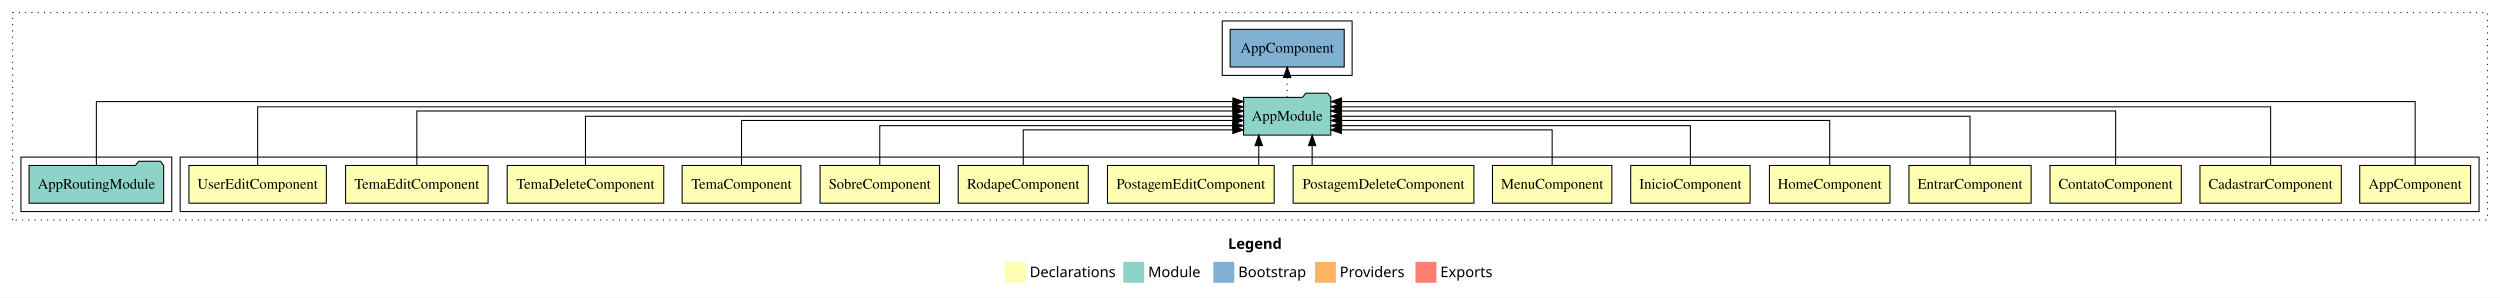
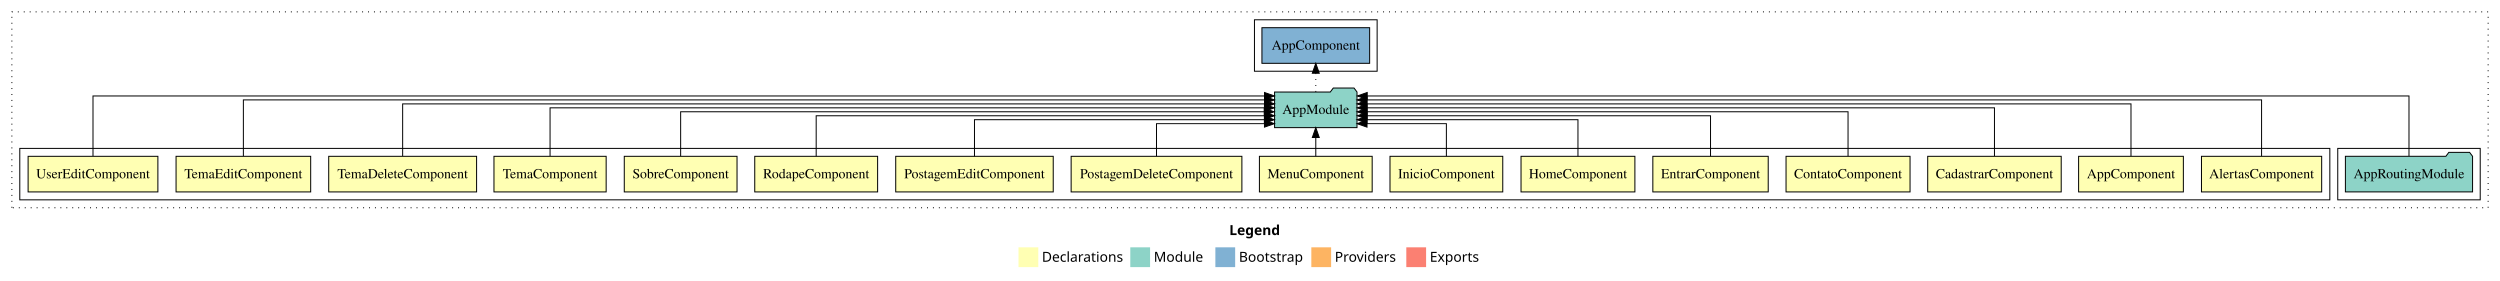
- <svg xmlns="http://www.w3.org/2000/svg" width="2387pt" height="284pt" viewBox="0.00 0.00 2387.00 284.00">
+ <svg xmlns="http://www.w3.org/2000/svg" width="2527pt" height="284pt" viewBox="0.00 0.00 2527.00 284.00">
  <g id="graph0" class="graph" transform="scale(1 1) rotate(0) translate(4 280)">
-     <polygon fill="white" stroke="transparent" points="-4,4 -4,-280 2383,-280 2383,4 -4,4" />
-     <text text-anchor="start" x="1168.51" y="-42.4" font-family="sans-serif" font-weight="bold" font-size="14.00">Legend</text>
-     <polygon fill="#ffffb3" stroke="transparent" points="955.5,-10 955.5,-30 975.5,-30 975.5,-10 955.5,-10" />
-     <text text-anchor="start" x="979.13" y="-15.4" font-family="sans-serif" font-size="14.00">  Declarations</text>
-     <polygon fill="#8dd3c7" stroke="transparent" points="1068.5,-10 1068.5,-30 1088.5,-30 1088.5,-10 1068.5,-10" />
-     <text text-anchor="start" x="1092.23" y="-15.4" font-family="sans-serif" font-size="14.00">  Module</text>
-     <polygon fill="#80b1d3" stroke="transparent" points="1154.5,-10 1154.5,-30 1174.5,-30 1174.5,-10 1154.5,-10" />
-     <text text-anchor="start" x="1178.28" y="-15.4" font-family="sans-serif" font-size="14.00">  Bootstrap</text>
-     <polygon fill="#fdb462" stroke="transparent" points="1251.5,-10 1251.5,-30 1271.5,-30 1271.5,-10 1251.5,-10" />
-     <text text-anchor="start" x="1275.17" y="-15.4" font-family="sans-serif" font-size="14.00">  Providers</text>
-     <polygon fill="#fb8072" stroke="transparent" points="1347.5,-10 1347.5,-30 1367.5,-30 1367.5,-10 1347.5,-10" />
-     <text text-anchor="start" x="1371.23" y="-15.4" font-family="sans-serif" font-size="14.00">  Exports</text>
+     <polygon fill="white" stroke="transparent" points="-4,4 -4,-280 2523,-280 2523,4 -4,4" />
+     <text text-anchor="start" x="1238.51" y="-42.4" font-family="sans-serif" font-weight="bold" font-size="14.00">Legend</text>
+     <polygon fill="#ffffb3" stroke="transparent" points="1025.5,-10 1025.5,-30 1045.5,-30 1045.5,-10 1025.5,-10" />
+     <text text-anchor="start" x="1049.13" y="-15.4" font-family="sans-serif" font-size="14.00">  Declarations</text>
+     <polygon fill="#8dd3c7" stroke="transparent" points="1138.5,-10 1138.5,-30 1158.5,-30 1158.5,-10 1138.5,-10" />
+     <text text-anchor="start" x="1162.23" y="-15.4" font-family="sans-serif" font-size="14.00">  Module</text>
+     <polygon fill="#80b1d3" stroke="transparent" points="1224.5,-10 1224.5,-30 1244.5,-30 1244.5,-10 1224.5,-10" />
+     <text text-anchor="start" x="1248.28" y="-15.4" font-family="sans-serif" font-size="14.00">  Bootstrap</text>
+     <polygon fill="#fdb462" stroke="transparent" points="1321.5,-10 1321.5,-30 1341.5,-30 1341.5,-10 1321.5,-10" />
+     <text text-anchor="start" x="1345.17" y="-15.4" font-family="sans-serif" font-size="14.00">  Providers</text>
+     <polygon fill="#fb8072" stroke="transparent" points="1417.5,-10 1417.5,-30 1437.5,-30 1437.5,-10 1417.5,-10" />
+     <text text-anchor="start" x="1441.23" y="-15.4" font-family="sans-serif" font-size="14.00">  Exports</text>
    <g id="clust1" class="cluster">
-       <polygon fill="none" stroke="black" stroke-dasharray="1,5" points="8,-70 8,-268 2371,-268 2371,-70 8,-70" />
+       <polygon fill="none" stroke="black" stroke-dasharray="1,5" points="8,-70 8,-268 2511,-268 2511,-70 8,-70" />
+     </g>
+     <g id="clust19" class="cluster">
+       <polygon fill="none" stroke="black" points="2359,-78 2359,-130 2503,-130 2503,-78 2359,-78" />
+     </g>
+     <g id="clust21" class="cluster">
+       <polygon fill="none" stroke="black" points="1264,-208 1264,-260 1388,-260 1388,-208 1264,-208" />
    </g>
    <g id="clust2" class="cluster">
-       <polygon fill="none" stroke="black" points="168,-78 168,-130 2363,-130 2363,-78 168,-78" />
-     </g>
-     <g id="clust20" class="cluster">
-       <polygon fill="none" stroke="black" points="1163,-208 1163,-260 1287,-260 1287,-208 1163,-208" />
-     </g>
-     <g id="clust18" class="cluster">
-       <polygon fill="none" stroke="black" points="16,-78 16,-130 160,-130 160,-78 16,-78" />
+       <polygon fill="none" stroke="black" points="16,-78 16,-130 2351,-130 2351,-78 16,-78" />
    </g>
    <g id="node1" class="node">
-       <polygon fill="#ffffb3" stroke="black" points="2354.94,-122 2249.06,-122 2249.06,-86 2354.94,-86 2354.94,-122" />
-       <text text-anchor="middle" x="2302" y="-99.8" font-family="Times,serif" font-size="14.00">AppComponent</text>
+       <polygon fill="#ffffb3" stroke="black" points="2342.75,-122 2221.25,-122 2221.25,-86 2342.75,-86 2342.75,-122" />
+       <text text-anchor="middle" x="2282" y="-99.8" font-family="Times,serif" font-size="14.00">AlertasComponent</text>
+     </g>
+     <g id="node17" class="node">
+       <polygon fill="#8dd3c7" stroke="black" points="1367.66,-187 1364.66,-191 1343.66,-191 1340.66,-187 1284.34,-187 1284.34,-151 1367.66,-151 1367.66,-187" />
+       <text text-anchor="middle" x="1326" y="-164.8" font-family="Times,serif" font-size="14.00">AppModule</text>
+     </g>
+     <g id="edge1" class="edge">
+       <path fill="none" stroke="black" d="M2282,-122.16C2282,-144.35 2282,-179 2282,-179 2282,-179 1377.69,-179 1377.69,-179" />
+       <polygon fill="black" stroke="black" points="1377.69,-175.5 1367.69,-179 1377.69,-182.5 1377.69,-175.5" />
+     </g>
+     <g id="node2" class="node">
+       <polygon fill="#ffffb3" stroke="black" points="2202.94,-122 2097.06,-122 2097.06,-86 2202.94,-86 2202.94,-122" />
+       <text text-anchor="middle" x="2150" y="-99.8" font-family="Times,serif" font-size="14.00">AppComponent</text>
+     </g>
+     <g id="edge2" class="edge">
+       <path fill="none" stroke="black" d="M2150,-122.28C2150,-143.32 2150,-175 2150,-175 2150,-175 1377.71,-175 1377.71,-175" />
+       <polygon fill="black" stroke="black" points="1377.71,-171.5 1367.71,-175 1377.71,-178.5 1377.71,-171.5" />
+     </g>
+     <g id="node3" class="node">
+       <polygon fill="#ffffb3" stroke="black" points="2079.47,-122 1944.53,-122 1944.53,-86 2079.47,-86 2079.47,-122" />
+       <text text-anchor="middle" x="2012" y="-99.8" font-family="Times,serif" font-size="14.00">CadastrarComponent</text>
+     </g>
+     <g id="edge3" class="edge">
+       <path fill="none" stroke="black" d="M2012,-122.31C2012,-142.15 2012,-171 2012,-171 2012,-171 1377.88,-171 1377.88,-171" />
+       <polygon fill="black" stroke="black" points="1377.88,-167.5 1367.88,-171 1377.88,-174.5 1377.88,-167.5" />
+     </g>
+     <g id="node4" class="node">
+       <polygon fill="#ffffb3" stroke="black" points="1926.67,-122 1801.33,-122 1801.33,-86 1926.67,-86 1926.67,-122" />
+       <text text-anchor="middle" x="1864" y="-99.8" font-family="Times,serif" font-size="14.00">ContatoComponent</text>
+     </g>
+     <g id="edge4" class="edge">
+       <path fill="none" stroke="black" d="M1864,-122.22C1864,-140.83 1864,-167 1864,-167 1864,-167 1377.77,-167 1377.77,-167" />
+       <polygon fill="black" stroke="black" points="1377.77,-163.5 1367.77,-167 1377.77,-170.5 1377.77,-163.5" />
+     </g>
+     <g id="node5" class="node">
+       <polygon fill="#ffffb3" stroke="black" points="1783.31,-122 1666.69,-122 1666.69,-86 1783.31,-86 1783.31,-122" />
+       <text text-anchor="middle" x="1725" y="-99.8" font-family="Times,serif" font-size="14.00">EntrarComponent</text>
+     </g>
+     <g id="edge5" class="edge">
+       <path fill="none" stroke="black" d="M1725,-122.02C1725,-139.37 1725,-163 1725,-163 1725,-163 1377.95,-163 1377.95,-163" />
+       <polygon fill="black" stroke="black" points="1377.95,-159.5 1367.95,-163 1377.95,-166.5 1377.95,-159.5" />
+     </g>
+     <g id="node6" class="node">
+       <polygon fill="#ffffb3" stroke="black" points="1648.55,-122 1533.45,-122 1533.45,-86 1648.55,-86 1648.55,-122" />
+       <text text-anchor="middle" x="1591" y="-99.8" font-family="Times,serif" font-size="14.00">HomeComponent</text>
+     </g>
+     <g id="edge6" class="edge">
+       <path fill="none" stroke="black" d="M1591,-122.01C1591,-138.05 1591,-159 1591,-159 1591,-159 1377.7,-159 1377.7,-159" />
+       <polygon fill="black" stroke="black" points="1377.7,-155.5 1367.7,-159 1377.7,-162.5 1377.7,-155.5" />
+     </g>
+     <g id="node7" class="node">
+       <polygon fill="#ffffb3" stroke="black" points="1514.99,-122 1401.01,-122 1401.01,-86 1514.99,-86 1514.99,-122" />
+       <text text-anchor="middle" x="1458" y="-99.8" font-family="Times,serif" font-size="14.00">InicioComponent</text>
+     </g>
+     <g id="edge7" class="edge">
+       <path fill="none" stroke="black" d="M1458,-122.12C1458,-136.78 1458,-155 1458,-155 1458,-155 1377.77,-155 1377.77,-155" />
+       <polygon fill="black" stroke="black" points="1377.77,-151.5 1367.77,-155 1377.77,-158.5 1377.77,-151.5" />
+     </g>
+     <g id="node8" class="node">
+       <polygon fill="#ffffb3" stroke="black" points="1382.99,-122 1269.01,-122 1269.01,-86 1382.99,-86 1382.99,-122" />
+       <text text-anchor="middle" x="1326" y="-99.8" font-family="Times,serif" font-size="14.00">MenuComponent</text>
+     </g>
+     <g id="edge8" class="edge">
+       <path fill="none" stroke="black" d="M1326,-122.11C1326,-122.11 1326,-140.99 1326,-140.99" />
+       <polygon fill="black" stroke="black" points="1322.5,-140.99 1326,-150.99 1329.5,-140.99 1322.5,-140.99" />
+     </g>
+     <g id="node9" class="node">
+       <polygon fill="#ffffb3" stroke="black" points="1251.3,-122 1078.7,-122 1078.7,-86 1251.3,-86 1251.3,-122" />
+       <text text-anchor="middle" x="1165" y="-99.8" font-family="Times,serif" font-size="14.00">PostagemDeleteComponent</text>
+     </g>
+     <g id="edge9" class="edge">
+       <path fill="none" stroke="black" d="M1165,-122.12C1165,-136.78 1165,-155 1165,-155 1165,-155 1274.12,-155 1274.12,-155" />
+       <polygon fill="black" stroke="black" points="1274.12,-158.5 1284.12,-155 1274.12,-151.5 1274.12,-158.5" />
+     </g>
+     <g id="node10" class="node">
+       <polygon fill="#ffffb3" stroke="black" points="1060.6,-122 901.4,-122 901.4,-86 1060.6,-86 1060.6,-122" />
+       <text text-anchor="middle" x="981" y="-99.8" font-family="Times,serif" font-size="14.00">PostagemEditComponent</text>
+     </g>
+     <g id="edge10" class="edge">
+       <path fill="none" stroke="black" d="M981,-122.01C981,-138.05 981,-159 981,-159 981,-159 1274.04,-159 1274.04,-159" />
+       <polygon fill="black" stroke="black" points="1274.04,-162.5 1284.04,-159 1274.04,-155.5 1274.04,-162.5" />
+     </g>
+     <g id="node11" class="node">
+       <polygon fill="#ffffb3" stroke="black" points="883.1,-122 758.9,-122 758.9,-86 883.1,-86 883.1,-122" />
+       <text text-anchor="middle" x="821" y="-99.8" font-family="Times,serif" font-size="14.00">RodapeComponent</text>
+     </g>
+     <g id="edge11" class="edge">
+       <path fill="none" stroke="black" d="M821,-122.02C821,-139.37 821,-163 821,-163 821,-163 1274.24,-163 1274.24,-163" />
+       <polygon fill="black" stroke="black" points="1274.24,-166.5 1284.24,-163 1274.24,-159.5 1274.24,-166.5" />
+     </g>
+     <g id="node12" class="node">
+       <polygon fill="#ffffb3" stroke="black" points="740.99,-122 627.01,-122 627.01,-86 740.99,-86 740.99,-122" />
+       <text text-anchor="middle" x="684" y="-99.8" font-family="Times,serif" font-size="14.00">SobreComponent</text>
+     </g>
+     <g id="edge12" class="edge">
+       <path fill="none" stroke="black" d="M684,-122.22C684,-140.83 684,-167 684,-167 684,-167 1273.88,-167 1273.88,-167" />
+       <polygon fill="black" stroke="black" points="1273.88,-170.5 1283.88,-167 1273.88,-163.5 1273.88,-170.5" />
+     </g>
+     <g id="node13" class="node">
+       <polygon fill="#ffffb3" stroke="black" points="608.7,-122 495.3,-122 495.3,-86 608.7,-86 608.7,-122" />
+       <text text-anchor="middle" x="552" y="-99.8" font-family="Times,serif" font-size="14.00">TemaComponent</text>
+     </g>
+     <g id="edge13" class="edge">
+       <path fill="none" stroke="black" d="M552,-122.31C552,-142.15 552,-171 552,-171 552,-171 1274.11,-171 1274.11,-171" />
+       <polygon fill="black" stroke="black" points="1274.11,-174.5 1284.11,-171 1274.11,-167.5 1274.11,-174.5" />
+     </g>
+     <g id="node14" class="node">
+       <polygon fill="#ffffb3" stroke="black" points="477.74,-122 328.26,-122 328.26,-86 477.74,-86 477.74,-122" />
+       <text text-anchor="middle" x="403" y="-99.8" font-family="Times,serif" font-size="14.00">TemaDeleteComponent</text>
+     </g>
+     <g id="edge14" class="edge">
+       <path fill="none" stroke="black" d="M403,-122.28C403,-143.32 403,-175 403,-175 403,-175 1274.25,-175 1274.25,-175" />
+       <polygon fill="black" stroke="black" points="1274.25,-178.5 1284.25,-175 1274.25,-171.5 1274.25,-178.5" />
+     </g>
+     <g id="node15" class="node">
+       <polygon fill="#ffffb3" stroke="black" points="310.04,-122 173.96,-122 173.96,-86 310.04,-86 310.04,-122" />
+       <text text-anchor="middle" x="242" y="-99.8" font-family="Times,serif" font-size="14.00">TemaEditComponent</text>
+     </g>
+     <g id="edge15" class="edge">
+       <path fill="none" stroke="black" d="M242,-122.16C242,-144.35 242,-179 242,-179 242,-179 1274.17,-179 1274.17,-179" />
+       <polygon fill="black" stroke="black" points="1274.17,-182.5 1284.17,-179 1274.17,-175.5 1274.17,-182.5" />
    </g>
    <g id="node16" class="node">
-       <polygon fill="#8dd3c7" stroke="black" points="1266.66,-187 1263.66,-191 1242.66,-191 1239.66,-187 1183.34,-187 1183.34,-151 1266.66,-151 1266.66,-187" />
-       <text text-anchor="middle" x="1225" y="-164.8" font-family="Times,serif" font-size="14.00">AppModule</text>
+       <polygon fill="#ffffb3" stroke="black" points="155.59,-122 24.41,-122 24.41,-86 155.59,-86 155.59,-122" />
+       <text text-anchor="middle" x="90" y="-99.8" font-family="Times,serif" font-size="14.00">UserEditComponent</text>
    </g>
-     <g id="edge1" class="edge">
-       <path fill="none" stroke="black" d="M2302,-122.32C2302,-145.66 2302,-183 2302,-183 2302,-183 1276.89,-183 1276.89,-183" />
-       <polygon fill="black" stroke="black" points="1276.89,-179.5 1266.89,-183 1276.89,-186.5 1276.89,-179.5" />
+     <g id="edge16" class="edge">
+       <path fill="none" stroke="black" d="M90,-122.32C90,-145.66 90,-183 90,-183 90,-183 1274.17,-183 1274.17,-183" />
+       <polygon fill="black" stroke="black" points="1274.17,-186.5 1284.17,-183 1274.17,-179.5 1274.17,-186.5" />
    </g>
-     <g id="node2" class="node">
-       <polygon fill="#ffffb3" stroke="black" points="2231.47,-122 2096.53,-122 2096.53,-86 2231.47,-86 2231.47,-122" />
-       <text text-anchor="middle" x="2164" y="-99.8" font-family="Times,serif" font-size="14.00">CadastrarComponent</text>
+     <g id="node19" class="node">
+       <polygon fill="#80b1d3" stroke="black" points="1380.44,-252 1271.56,-252 1271.56,-216 1380.44,-216 1380.44,-252" />
+       <text text-anchor="middle" x="1326" y="-229.8" font-family="Times,serif" font-size="14.00">AppComponent </text>
    </g>
-     <g id="edge2" class="edge">
-       <path fill="none" stroke="black" d="M2164,-122.29C2164,-144.21 2164,-178 2164,-178 2164,-178 1276.86,-178 1276.86,-178" />
-       <polygon fill="black" stroke="black" points="1276.86,-174.5 1266.86,-178 1276.86,-181.5 1276.86,-174.5" />
-     </g>
-     <g id="node3" class="node">
-       <polygon fill="#ffffb3" stroke="black" points="2078.67,-122 1953.33,-122 1953.33,-86 2078.67,-86 2078.67,-122" />
-       <text text-anchor="middle" x="2016" y="-99.8" font-family="Times,serif" font-size="14.00">ContatoComponent</text>
-     </g>
-     <g id="edge3" class="edge">
-       <path fill="none" stroke="black" d="M2016,-122.03C2016,-142.77 2016,-174 2016,-174 2016,-174 1276.69,-174 1276.69,-174" />
-       <polygon fill="black" stroke="black" points="1276.69,-170.5 1266.69,-174 1276.69,-177.5 1276.69,-170.5" />
-     </g>
-     <g id="node4" class="node">
-       <polygon fill="#ffffb3" stroke="black" points="1935.31,-122 1818.69,-122 1818.69,-86 1935.31,-86 1935.31,-122" />
-       <text text-anchor="middle" x="1877" y="-99.8" font-family="Times,serif" font-size="14.00">EntrarComponent</text>
-     </g>
-     <g id="edge4" class="edge">
-       <path fill="none" stroke="black" d="M1877,-122.11C1877,-141.34 1877,-169 1877,-169 1877,-169 1276.78,-169 1276.78,-169" />
-       <polygon fill="black" stroke="black" points="1276.78,-165.5 1266.78,-169 1276.78,-172.5 1276.78,-165.5" />
-     </g>
-     <g id="node5" class="node">
-       <polygon fill="#ffffb3" stroke="black" points="1800.55,-122 1685.45,-122 1685.45,-86 1800.55,-86 1800.55,-122" />
-       <text text-anchor="middle" x="1743" y="-99.8" font-family="Times,serif" font-size="14.00">HomeComponent</text>
-     </g>
-     <g id="edge5" class="edge">
-       <path fill="none" stroke="black" d="M1743,-122.3C1743,-140.27 1743,-165 1743,-165 1743,-165 1276.95,-165 1276.95,-165" />
-       <polygon fill="black" stroke="black" points="1276.95,-161.5 1266.95,-165 1276.95,-168.5 1276.95,-161.5" />
-     </g>
-     <g id="node6" class="node">
-       <polygon fill="#ffffb3" stroke="black" points="1666.99,-122 1553.01,-122 1553.01,-86 1666.99,-86 1666.99,-122" />
-       <text text-anchor="middle" x="1610" y="-99.8" font-family="Times,serif" font-size="14.00">InicioComponent</text>
-     </g>
-     <g id="edge6" class="edge">
-       <path fill="none" stroke="black" d="M1610,-122.03C1610,-138.4 1610,-160 1610,-160 1610,-160 1276.93,-160 1276.93,-160" />
-       <polygon fill="black" stroke="black" points="1276.93,-156.5 1266.93,-160 1276.93,-163.5 1276.93,-156.5" />
-     </g>
-     <g id="node7" class="node">
-       <polygon fill="#ffffb3" stroke="black" points="1534.99,-122 1421.01,-122 1421.01,-86 1534.99,-86 1534.99,-122" />
-       <text text-anchor="middle" x="1478" y="-99.8" font-family="Times,serif" font-size="14.00">MenuComponent</text>
-     </g>
-     <g id="edge7" class="edge">
-       <path fill="none" stroke="black" d="M1478,-122.19C1478,-137.18 1478,-156 1478,-156 1478,-156 1276.78,-156 1276.78,-156" />
-       <polygon fill="black" stroke="black" points="1276.78,-152.5 1266.78,-156 1276.78,-159.5 1276.78,-152.5" />
-     </g>
-     <g id="node8" class="node">
-       <polygon fill="#ffffb3" stroke="black" points="1403.3,-122 1230.7,-122 1230.7,-86 1403.3,-86 1403.3,-122" />
-       <text text-anchor="middle" x="1317" y="-99.8" font-family="Times,serif" font-size="14.00">PostagemDeleteComponent</text>
-     </g>
-     <g id="edge8" class="edge">
-       <path fill="none" stroke="black" d="M1248.84,-122.11C1248.84,-122.11 1248.84,-140.99 1248.84,-140.99" />
-       <polygon fill="black" stroke="black" points="1245.34,-140.99 1248.84,-150.99 1252.34,-140.99 1245.34,-140.99" />
-     </g>
-     <g id="node9" class="node">
-       <polygon fill="#ffffb3" stroke="black" points="1212.6,-122 1053.4,-122 1053.4,-86 1212.6,-86 1212.6,-122" />
-       <text text-anchor="middle" x="1133" y="-99.8" font-family="Times,serif" font-size="14.00">PostagemEditComponent</text>
-     </g>
-     <g id="edge9" class="edge">
-       <path fill="none" stroke="black" d="M1197.86,-122.11C1197.86,-122.11 1197.86,-140.99 1197.86,-140.99" />
-       <polygon fill="black" stroke="black" points="1194.36,-140.99 1197.86,-150.99 1201.36,-140.99 1194.36,-140.99" />
-     </g>
-     <g id="node10" class="node">
-       <polygon fill="#ffffb3" stroke="black" points="1035.1,-122 910.9,-122 910.9,-86 1035.1,-86 1035.1,-122" />
-       <text text-anchor="middle" x="973" y="-99.8" font-family="Times,serif" font-size="14.00">RodapeComponent</text>
-     </g>
-     <g id="edge10" class="edge">
-       <path fill="none" stroke="black" d="M973,-122.19C973,-137.18 973,-156 973,-156 973,-156 1173.1,-156 1173.1,-156" />
-       <polygon fill="black" stroke="black" points="1173.1,-159.5 1183.1,-156 1173.1,-152.5 1173.1,-159.5" />
-     </g>
-     <g id="node11" class="node">
-       <polygon fill="#ffffb3" stroke="black" points="892.99,-122 779.01,-122 779.01,-86 892.99,-86 892.99,-122" />
-       <text text-anchor="middle" x="836" y="-99.8" font-family="Times,serif" font-size="14.00">SobreComponent</text>
-     </g>
-     <g id="edge11" class="edge">
-       <path fill="none" stroke="black" d="M836,-122.03C836,-138.4 836,-160 836,-160 836,-160 1173,-160 1173,-160" />
-       <polygon fill="black" stroke="black" points="1173,-163.5 1183,-160 1173,-156.5 1173,-163.5" />
-     </g>
-     <g id="node12" class="node">
-       <polygon fill="#ffffb3" stroke="black" points="760.7,-122 647.3,-122 647.3,-86 760.7,-86 760.7,-122" />
-       <text text-anchor="middle" x="704" y="-99.8" font-family="Times,serif" font-size="14.00">TemaComponent</text>
-     </g>
-     <g id="edge12" class="edge">
-       <path fill="none" stroke="black" d="M704,-122.3C704,-140.27 704,-165 704,-165 704,-165 1173.25,-165 1173.25,-165" />
-       <polygon fill="black" stroke="black" points="1173.25,-168.5 1183.25,-165 1173.25,-161.5 1173.25,-168.5" />
-     </g>
-     <g id="node13" class="node">
-       <polygon fill="#ffffb3" stroke="black" points="629.74,-122 480.26,-122 480.26,-86 629.74,-86 629.74,-122" />
-       <text text-anchor="middle" x="555" y="-99.8" font-family="Times,serif" font-size="14.00">TemaDeleteComponent</text>
-     </g>
-     <g id="edge13" class="edge">
-       <path fill="none" stroke="black" d="M555,-122.11C555,-141.34 555,-169 555,-169 555,-169 1173.34,-169 1173.34,-169" />
-       <polygon fill="black" stroke="black" points="1173.34,-172.5 1183.34,-169 1173.34,-165.5 1173.34,-172.5" />
-     </g>
-     <g id="node14" class="node">
-       <polygon fill="#ffffb3" stroke="black" points="462.04,-122 325.96,-122 325.96,-86 462.04,-86 462.04,-122" />
-       <text text-anchor="middle" x="394" y="-99.8" font-family="Times,serif" font-size="14.00">TemaEditComponent</text>
-     </g>
-     <g id="edge14" class="edge">
-       <path fill="none" stroke="black" d="M394,-122.03C394,-142.77 394,-174 394,-174 394,-174 1173.22,-174 1173.22,-174" />
-       <polygon fill="black" stroke="black" points="1173.22,-177.5 1183.22,-174 1173.22,-170.5 1173.22,-177.5" />
-     </g>
-     <g id="node15" class="node">
-       <polygon fill="#ffffb3" stroke="black" points="307.59,-122 176.41,-122 176.41,-86 307.59,-86 307.59,-122" />
-       <text text-anchor="middle" x="242" y="-99.8" font-family="Times,serif" font-size="14.00">UserEditComponent</text>
-     </g>
-     <g id="edge15" class="edge">
-       <path fill="none" stroke="black" d="M242,-122.29C242,-144.21 242,-178 242,-178 242,-178 1173.08,-178 1173.08,-178" />
-       <polygon fill="black" stroke="black" points="1173.08,-181.5 1183.08,-178 1173.08,-174.5 1173.08,-181.5" />
+     <g id="edge18" class="edge">
+       <path fill="none" stroke="black" stroke-dasharray="1,5" d="M1326,-187.11C1326,-187.11 1326,-205.99 1326,-205.99" />
+       <polygon fill="black" stroke="black" points="1322.5,-205.99 1326,-215.99 1329.5,-205.99 1322.5,-205.99" />
    </g>
    <g id="node18" class="node">
-       <polygon fill="#80b1d3" stroke="black" points="1279.44,-252 1170.56,-252 1170.56,-216 1279.44,-216 1279.44,-252" />
-       <text text-anchor="middle" x="1225" y="-229.8" font-family="Times,serif" font-size="14.00">AppComponent </text>
+       <polygon fill="#8dd3c7" stroke="black" points="2495.27,-122 2492.27,-126 2471.27,-126 2468.27,-122 2366.73,-122 2366.73,-86 2495.27,-86 2495.27,-122" />
+       <text text-anchor="middle" x="2431" y="-99.8" font-family="Times,serif" font-size="14.00">AppRoutingModule</text>
    </g>
    <g id="edge17" class="edge">
-       <path fill="none" stroke="black" stroke-dasharray="1,5" d="M1225,-187.11C1225,-187.11 1225,-205.99 1225,-205.99" />
-       <polygon fill="black" stroke="black" points="1221.5,-205.99 1225,-215.99 1228.5,-205.99 1221.5,-205.99" />
-     </g>
-     <g id="node17" class="node">
-       <polygon fill="#8dd3c7" stroke="black" points="152.27,-122 149.27,-126 128.27,-126 125.27,-122 23.73,-122 23.73,-86 152.27,-86 152.27,-122" />
-       <text text-anchor="middle" x="88" y="-99.8" font-family="Times,serif" font-size="14.00">AppRoutingModule</text>
-     </g>
-     <g id="edge16" class="edge">
-       <path fill="none" stroke="black" d="M88,-122.32C88,-145.66 88,-183 88,-183 88,-183 1173.19,-183 1173.19,-183" />
-       <polygon fill="black" stroke="black" points="1173.19,-186.5 1183.19,-183 1173.19,-179.5 1173.19,-186.5" />
+       <path fill="none" stroke="black" d="M2431,-122.32C2431,-145.66 2431,-183 2431,-183 2431,-183 1377.97,-183 1377.97,-183" />
+       <polygon fill="black" stroke="black" points="1377.97,-179.5 1367.97,-183 1377.97,-186.5 1377.97,-179.5" />
    </g>
  </g>
</svg>
